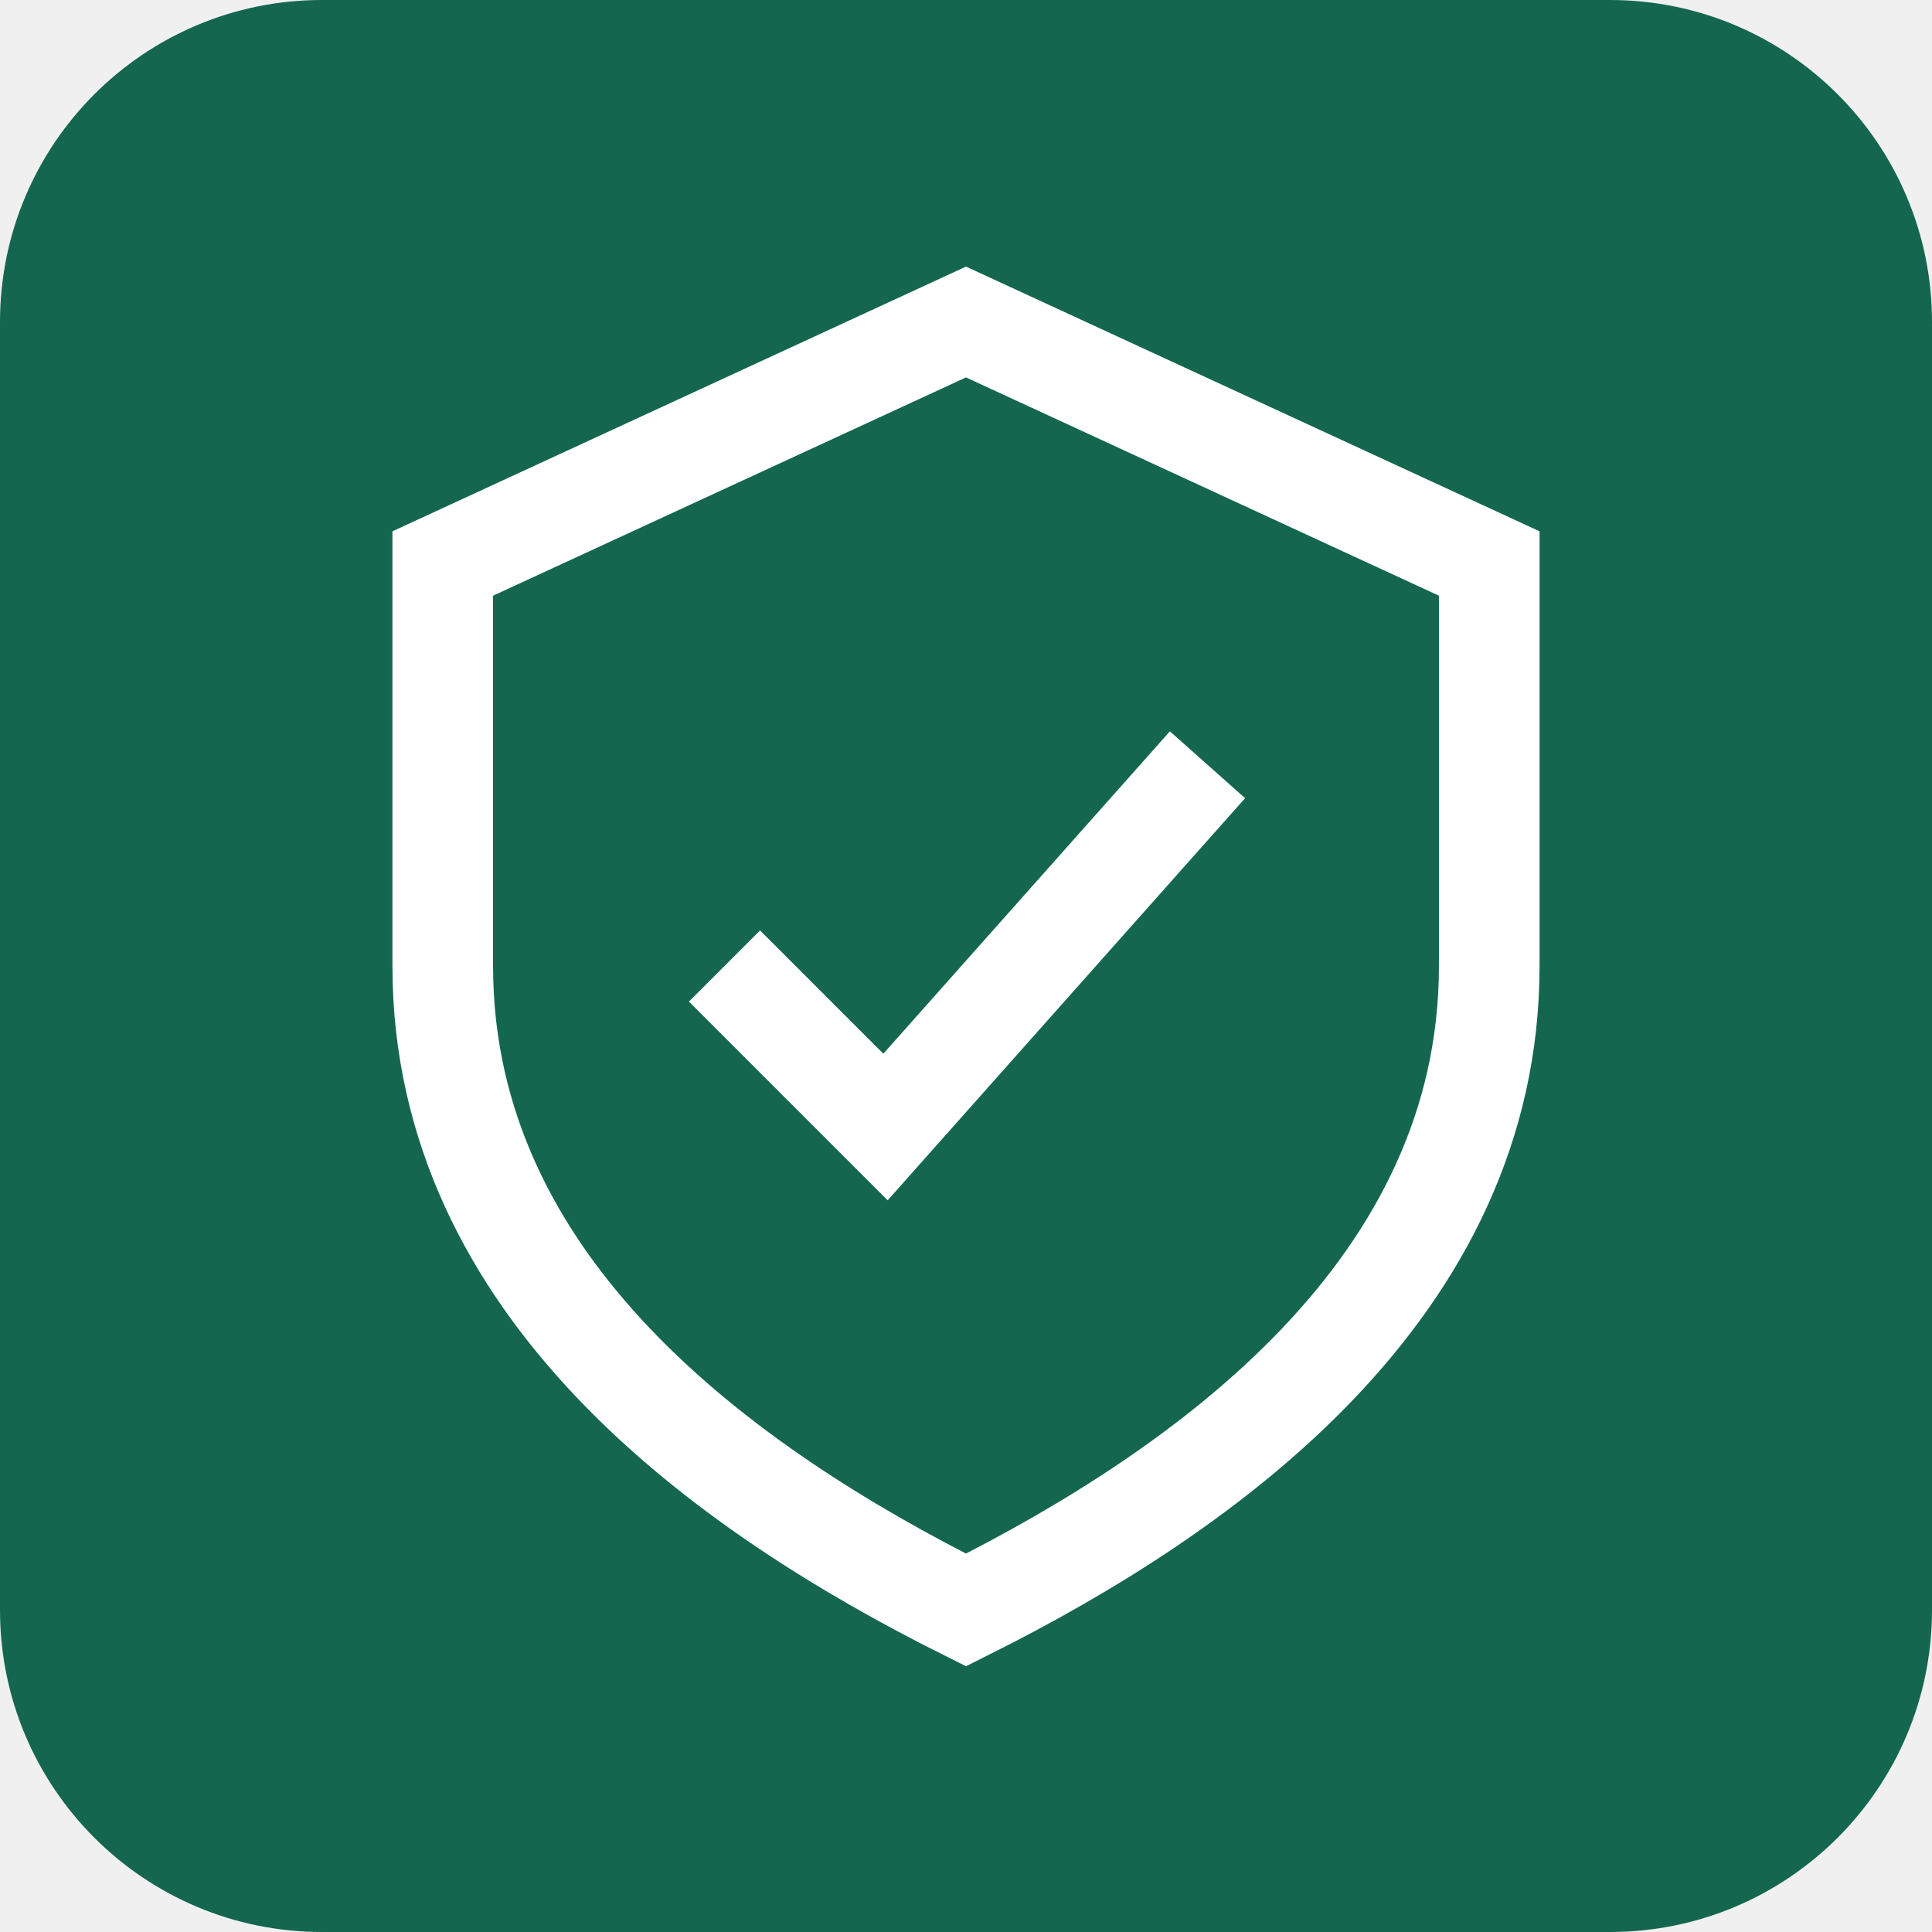
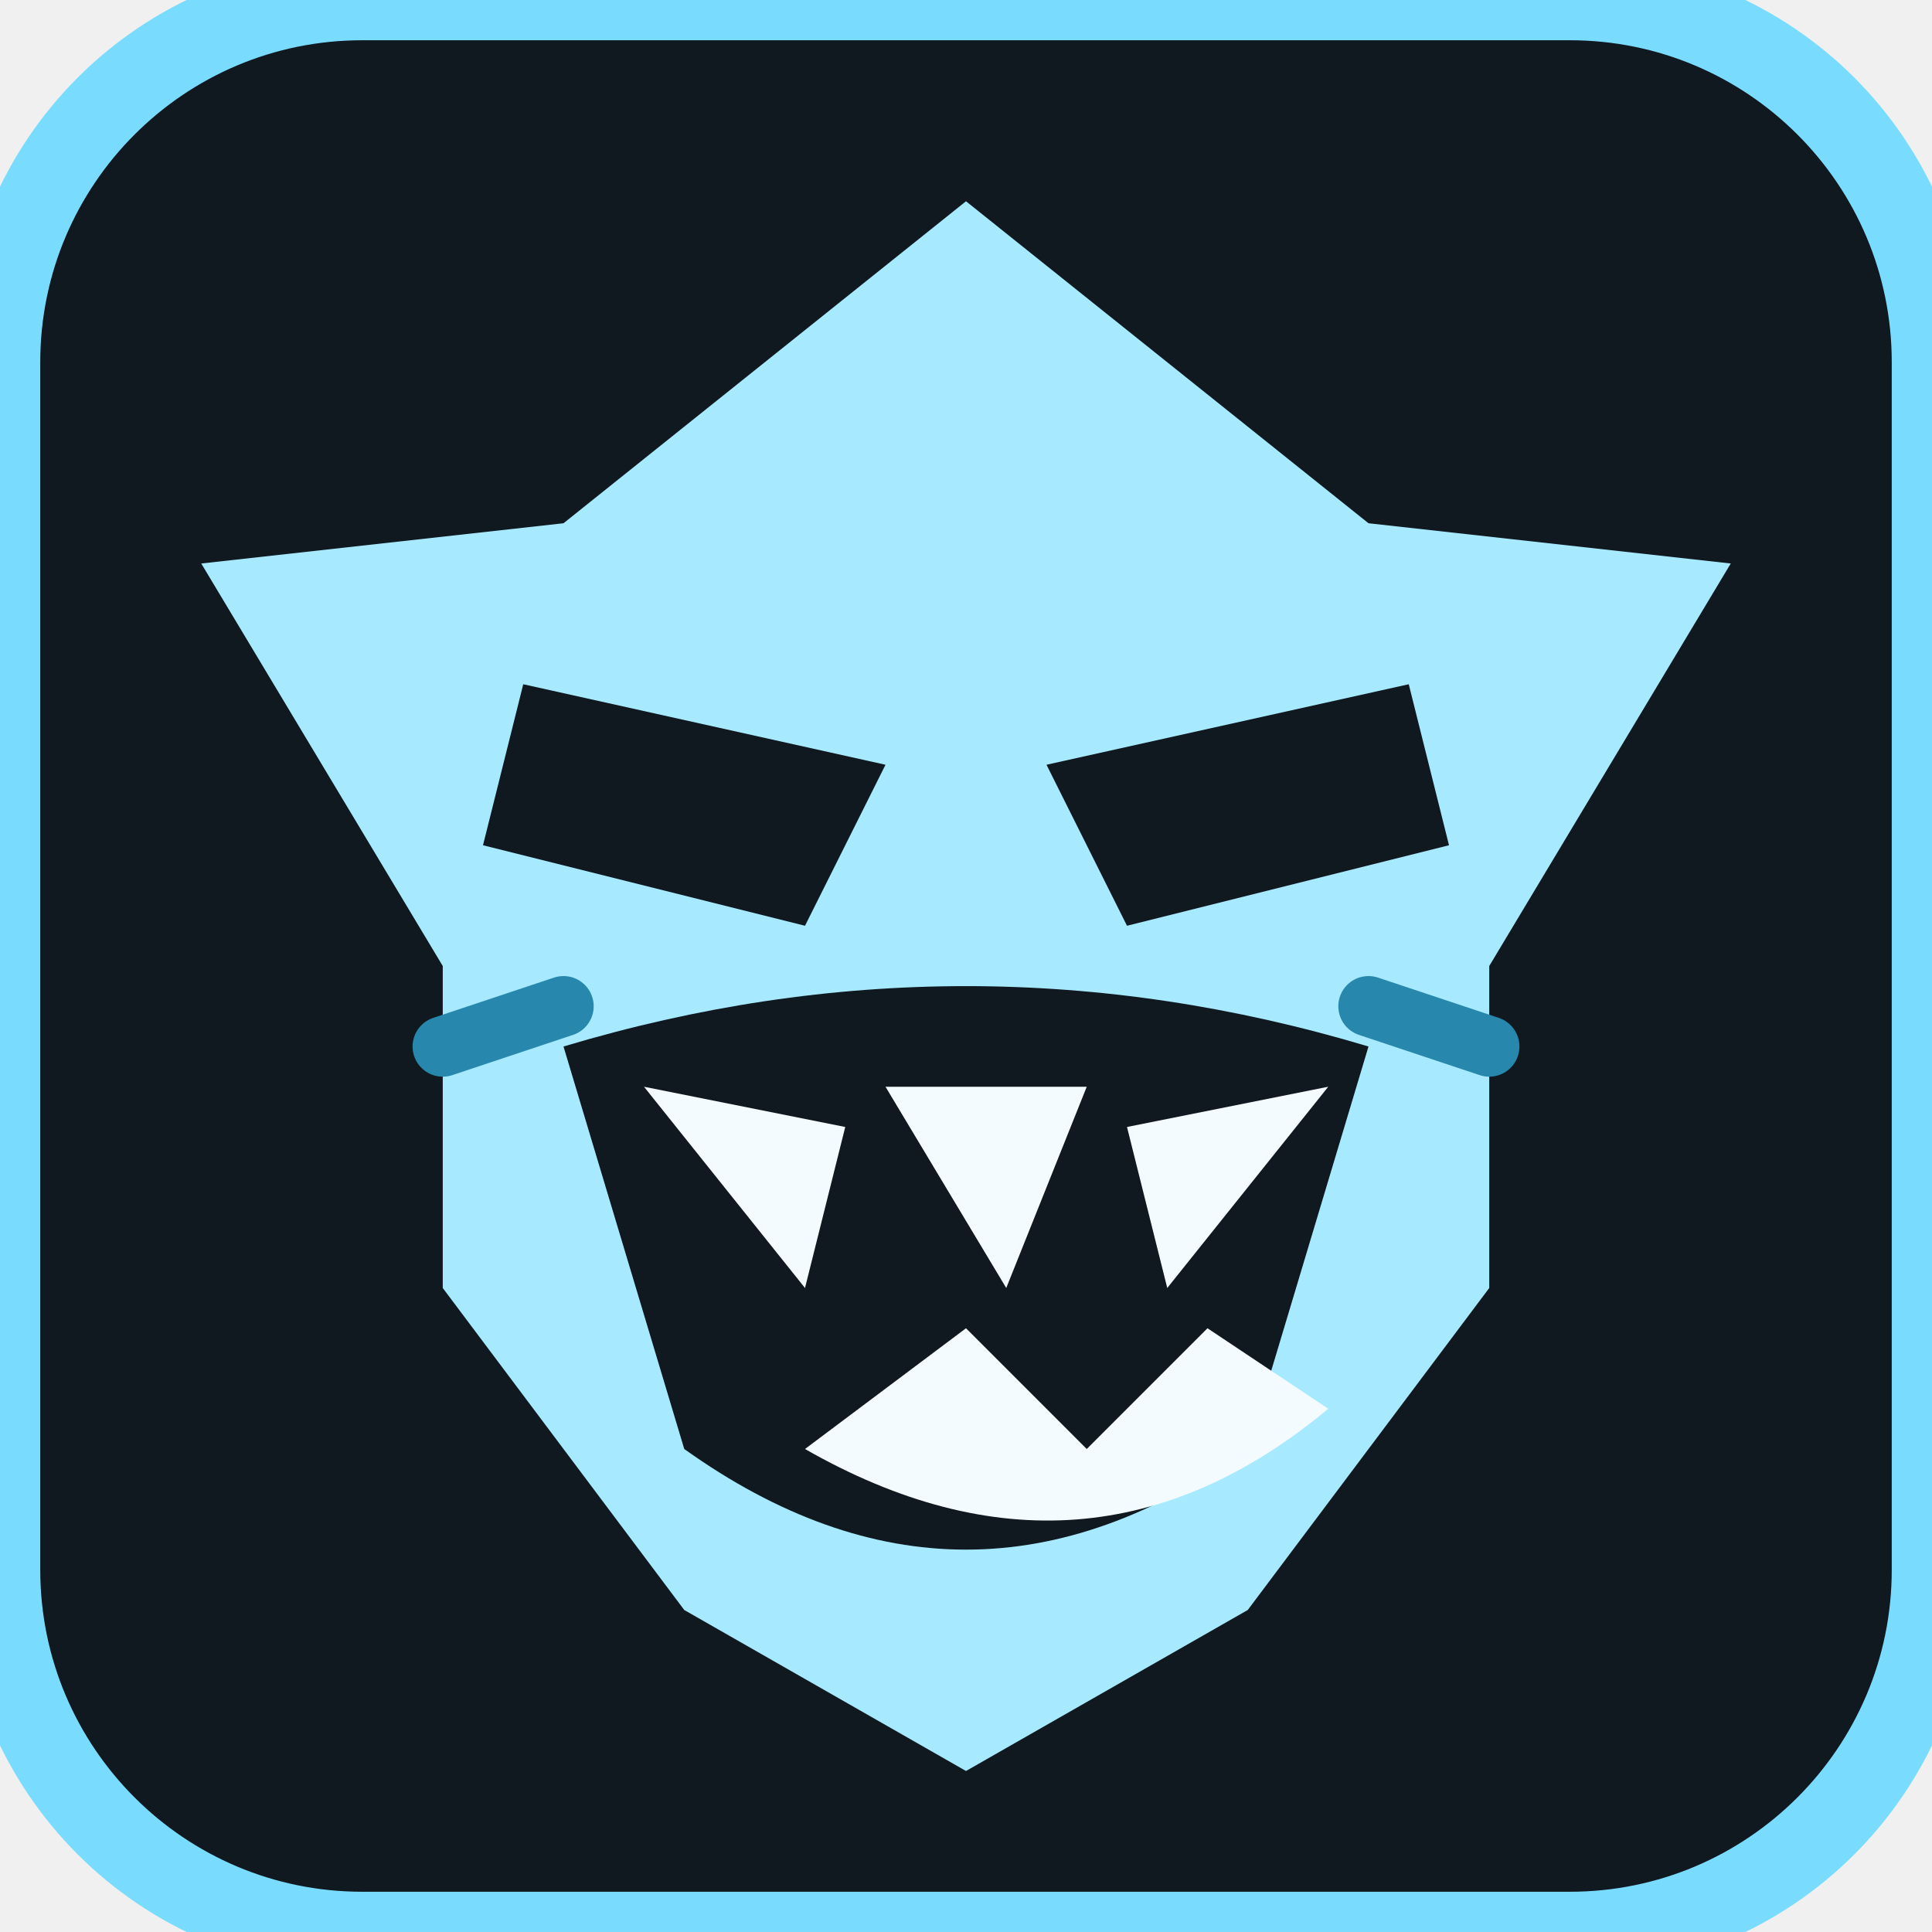
<svg xmlns="http://www.w3.org/2000/svg" viewBox="0 0 48 48">
-   <rect width="48" height="48" rx="8" fill="#14674e" />
-   <path d="M24 8 37 14v10c0 8-7 13-13 16-6-3-13-8-13-16V14Z" fill="none" stroke="#fff" stroke-width="2.5" />
-   <path d="m18 24 4 4 8-9" fill="none" stroke="#fff" stroke-width="2.5" />
+   <rect width="48" height="48" rx="9" fill="#101820" stroke="#79dcff" stroke-width="2" />
+   <path d="m24 5 10 8 9 1-6 10v8l-6 8-7 4-7-4-6-8v-8l-6-10 9-1z" fill="#a7eaff" />
+   <path d="m13 17 9 2-2 4-8-2zm22 0-9 2 2 4 8-2z" fill="#101820" />
+   <path d="M14 26q10-3 20 0l-3 10q-7 5-14 0z" fill="#101820" />
+   <path d="m16 27 5 1-1 4zm6 0 5 0-2 5zm6 1 5-1-4 5zm-8 8 4-3 3 3 3-3 3 2q-6 5-13 1z" fill="#f3fbff" />
+   <path d="m11 26 3-1m23 1-3-1" fill="none" stroke="#2787ac" stroke-linecap="round" stroke-width="1.5" />
</svg>
